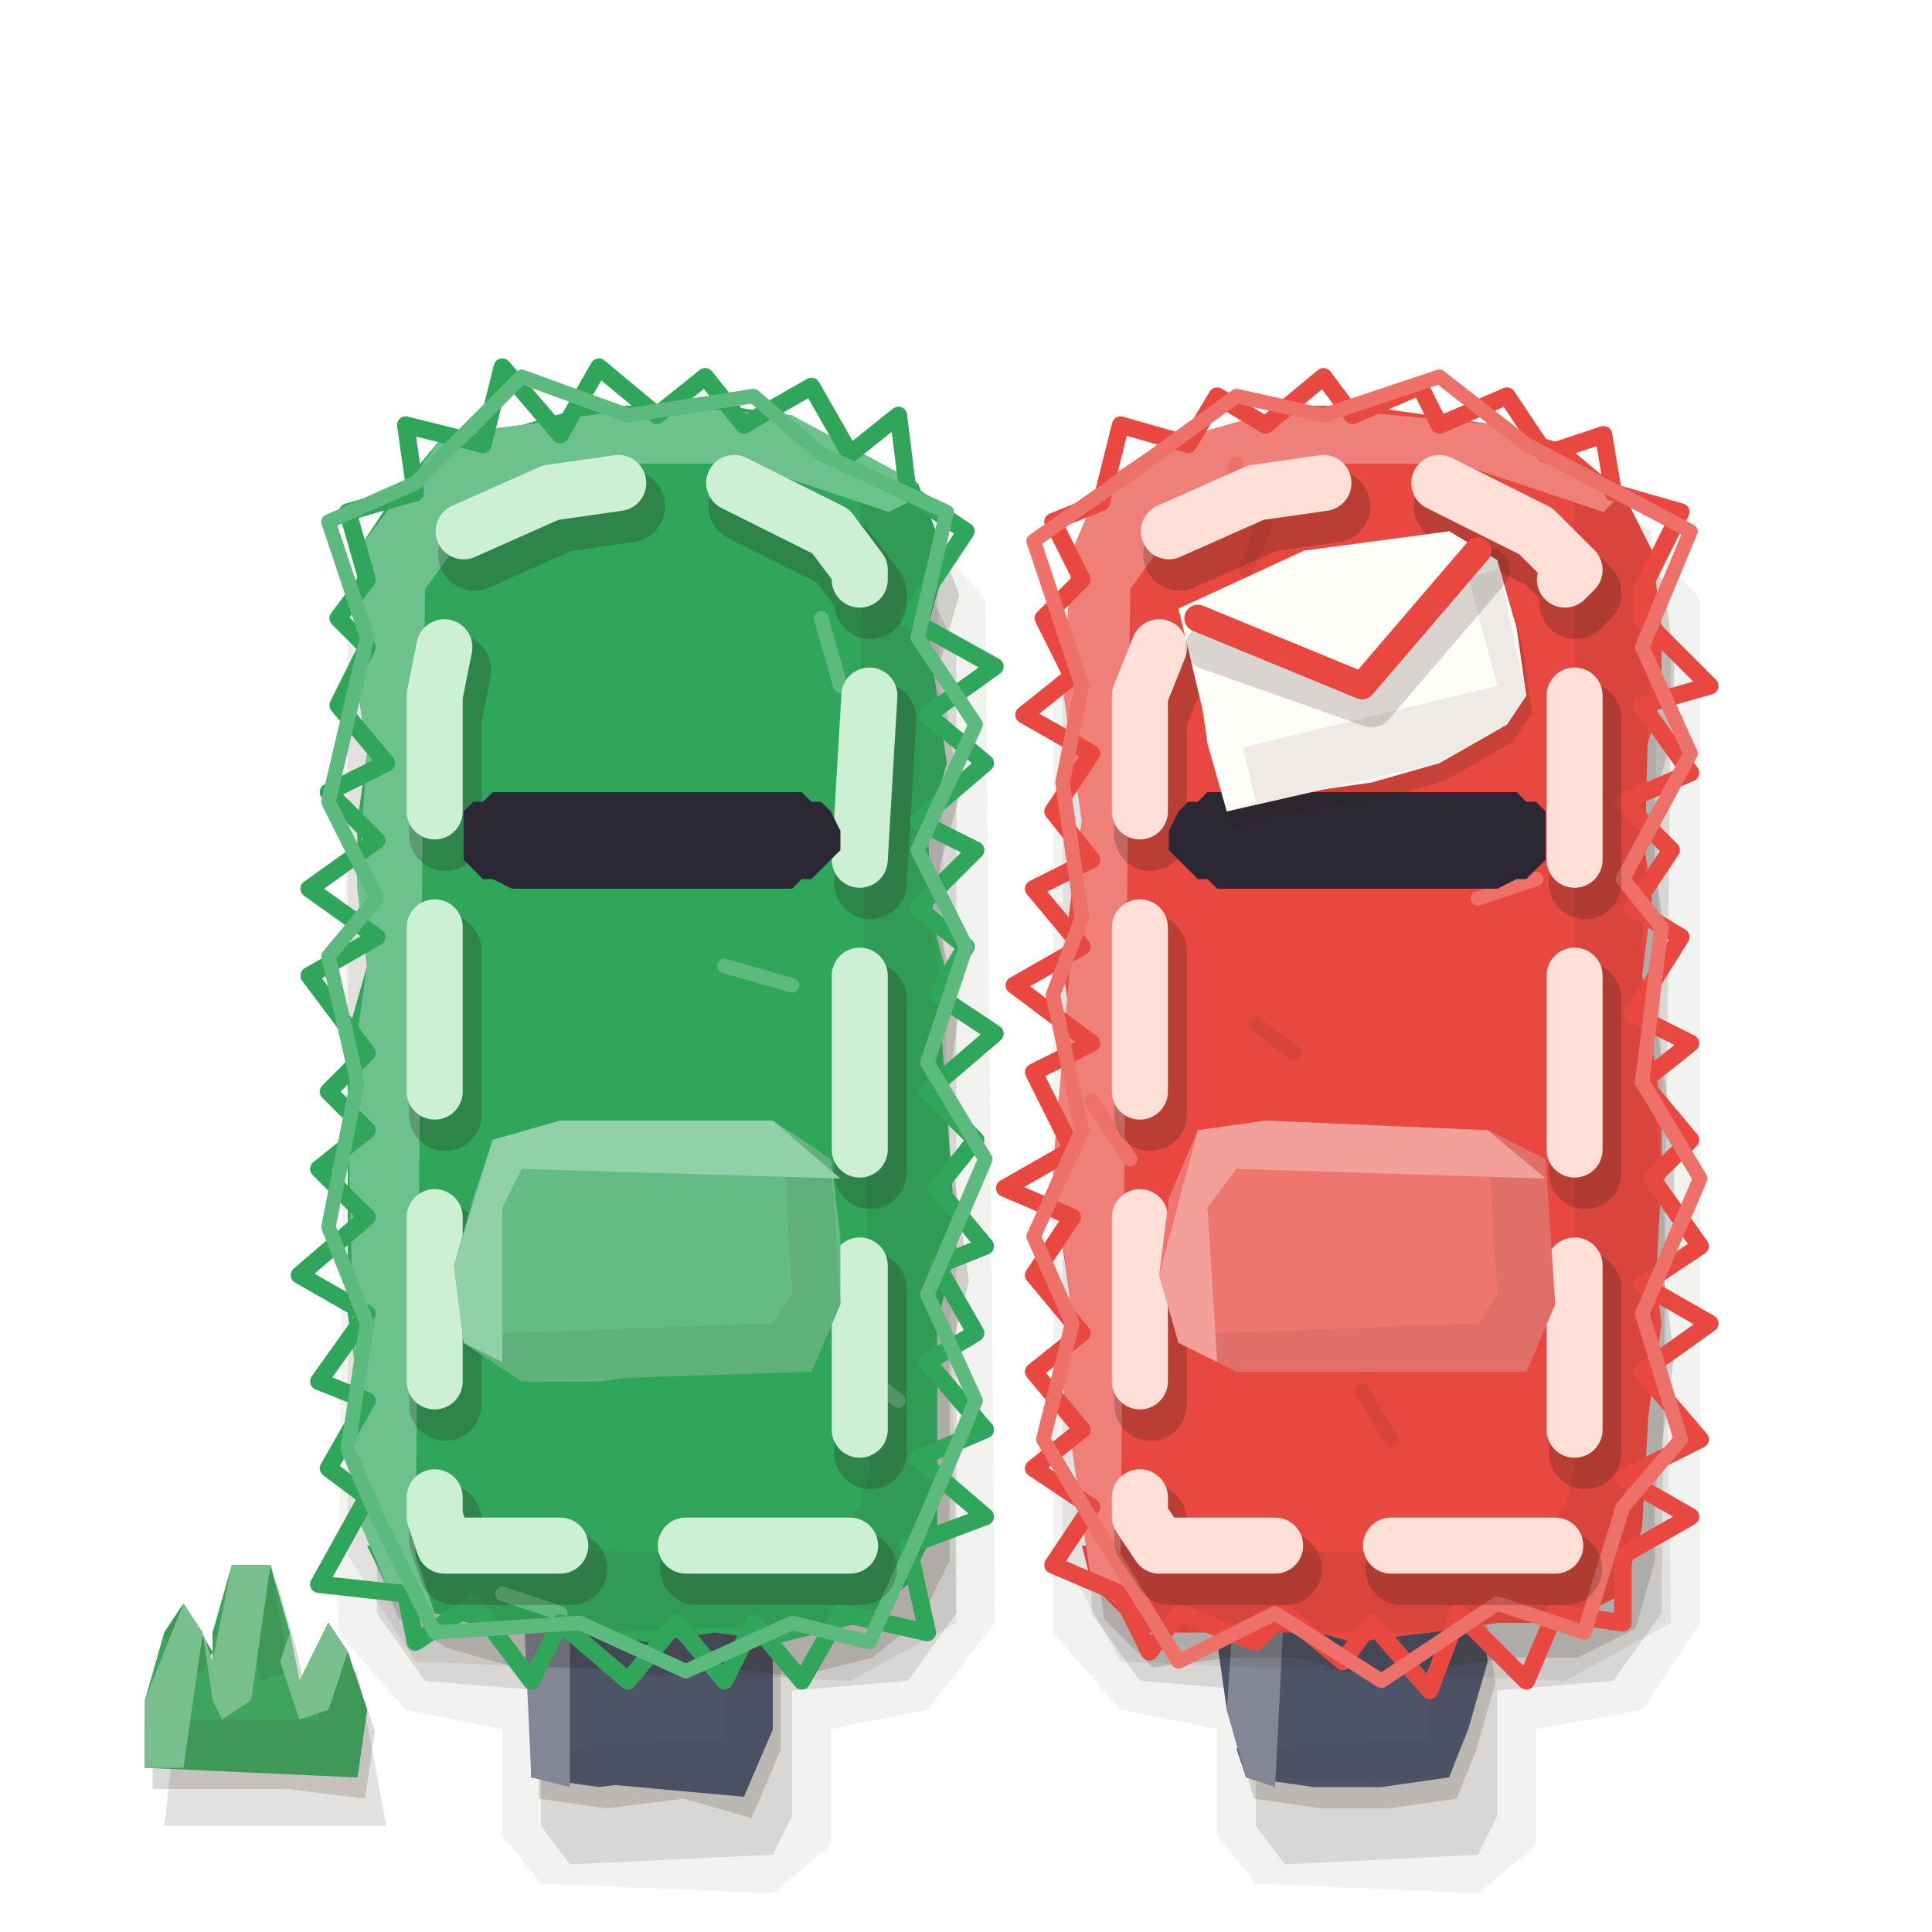
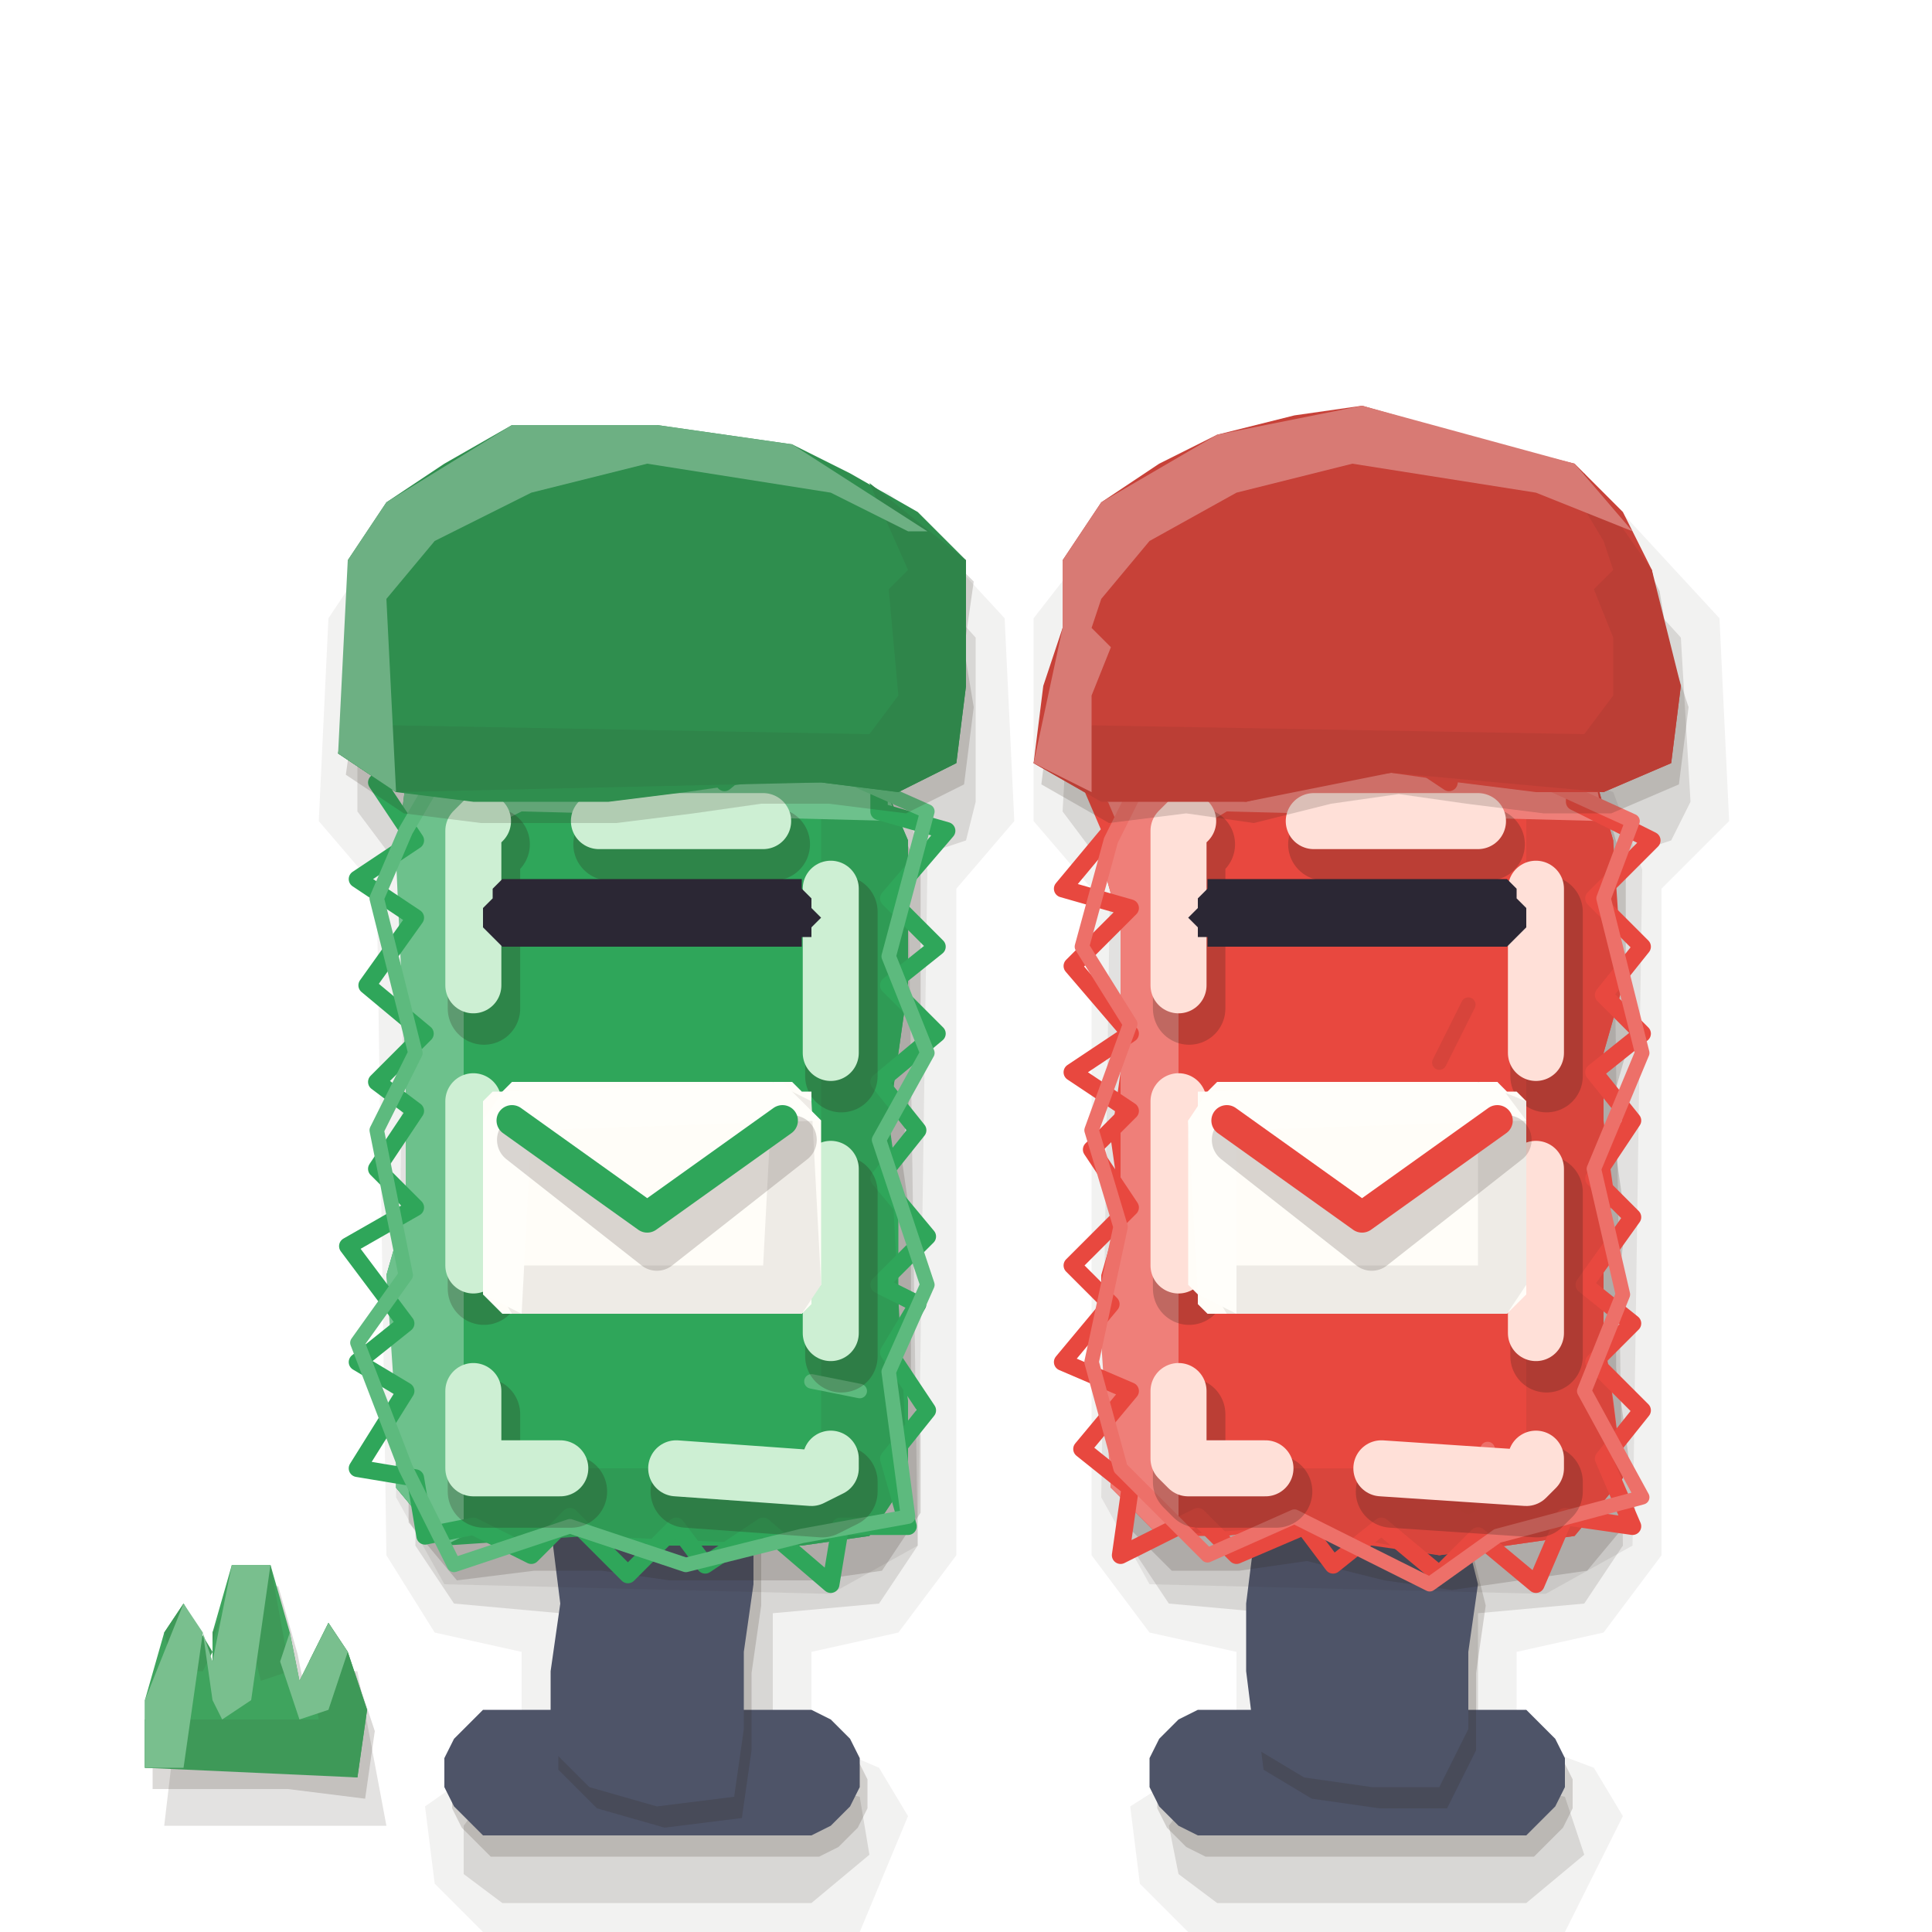
<svg xmlns="http://www.w3.org/2000/svg" viewBox="0 0 100 100" width="100" height="100">
  <defs>
    <path id="p1" d="M19 166l-2 3-2 7 0 7 7 0 7 0 8 1 1-7-2-6-2-3-3 6-1-5-2-7-4 0-2 7 0 3z" />
-     <path id="p2" d="M76 159l-7 0-8 0-7 3 1 8 0 7 0 7 7 1 8-1 7 2 3-7 0-7 0-7z" />
-     <path id="p3" d="M96 65l2-7-3-8-7-3-6-4-7-1-7 0-7 0-7 2-8 1-5 6-4 6 0 7 0 7 1 7-1 7 0 7 1 8-2 7 0 7 0 7 0 8 0 7 1 7 1 7-1 7 3 7 5 3 7 2 8 0 7 1 7-1 7 1 8-2 5-4 3-6 0-7 0-7 0-7 2-8-1-7-1-7 0-7 1-7-2-8 0-7 2-7-1-7z" />
-     <path id="p4" d="M90 72l-1 17M89 101l0 18M89 131l0 17M88 160l-2 0-15 0M58 160l-12 0-1-3 0-2M45 143l0-17M45 113l0-17M45 84l0-12 1-5M48 55l9-4 7-1M76 50l10 5 3 4 0 1" />
-     <path id="p5" d="M82 82l1 0 1 1 1 0 1 1 1 2 0 1 0 1-1 1-1 1-1 1-1 0-1 1-29 0-2-1-1 0-1-1-1-1 0-1 0-1 0-1 0-2 1-1 1 0 1-1 2 0z" />
-     <path id="p6" d="M80 116l-7 1-8 0-7-1-7 2-2 6-2 7 1 8 6 4 8 0 7-1 7-1 8 1 3-7 0-7-1-8z" />
-     <path id="p7" d="M149 160l-7-1-8 0-6 3-2 8 1 7 2 7 7 1 7 0 7-1 2-5 2-7-1-7z" />
-     <path id="p8" d="M172 65l-1-8-3-6-6-5-7-2-7-1-7-1-7 0-7 2-7 2-6 4-3 7 0 7-1 7 1 7 1 7-1 7-1 8 1 7-1 7-1 7 1 8 1 7-1 7 1 7 1 7 1 7 5 5 8-1 7 0 7 2 8-1 7-1 7 0 6-3 2-7 0-7 1-7 1-7-1-8 1-7 0-7-1-7-1-7 1-8-1-7 0-7 2-7z" />
-     <path id="p9" d="M163 72l0 17M163 101l0 18M163 131l0 17M161 160l-1 0-16 0M132 160l-12 0-2-3 0-2M118 143l0-17M118 113l0-17M118 84l0-12 2-5M121 55l9-4 7-1M149 50l10 5 4 4-1 1" />
-     <path id="p10" d="M155 82l2 0 1 1 1 0 1 1 0 2 0 1 0 1 0 1-1 1-1 1-1 0-2 1-29 0-1-1-1 0-1-1-1-1-1-1 0-1 0-1 1-2 1-1 1 0 1-1 1 0z" />
-     <path id="p11" d="M154 117l-8 1-7-1-8-1-7 1-3 7-1 8 2 7 6 3 7 0 8 0 7 0 8 0 3-7-1-7 0-8z" />
-     <path id="p12" d="M122 63l2 7 1 7 2 7 8-2 7-1 7-2 7-4 2-3-1-7-2-7-5-3-7 2-8 0-6 4z" />
+     <path id="p2" d="M82 177l2 0 2 1 1 1 1 1 1 2 0 2 0 1-1 2-1 1-1 1-2 1-2 0-30 0-2 0-1-1-1-1-1-1-1-2 0-1 0-2 1-2 1-1 1-1 1-1 2 0z" />
+     <path id="p3" d="M74 152l-8-3-8 2-1 7 1 8-1 7 0 8 4 4 7 2 8-1 1-7 0-8 1-7 0-8z" />
+     <path id="p4" d="M84 78l-7 1-7-1-7 0-7 0-8-1-6 4-1 8 1 7 0 7 0 8 0 7 0 7-2 7 1 7 0 8 0 7 5 6 8-1 7 0 7 1 7 0 8 0 7-1 4-6 0-8-1-7 0-7 0-8-1-7 1-7 1-7 0-7 0-8-3-7z" />
+     <path id="p5" d="M86 92l0 17M86 121l0 17M86 151l0 1-2 1-14-1M58 152l-9 0 0-1 0-7M49 131l0-17M49 102l0-16 1-1M62 85l17 0" />
+     <path id="p6" d="M100 58l-5-5-7-4-6-3-7-1-7-1-8 0-7 0-7 4-6 4-4 6 0 7 0 6-1 7 6 4 8 1 7 0 7 0 8-1 7-1 7 0 8 1 6-3 1-8-1-6z" />
+     <path id="p7" d="M81 91l1 0 1 0 0 1 1 1 0 1 1 1-1 1 0 1-1 0 0 1-1 0-1 0-27 0-1 0-1 0-1-1-1-1 0-1 0-1 1-1 0-1 1-1 1 0 1 0z" />
+     <path id="p8" d="M81 112l1 0 1 1 1 0 0 1 0 1 1 1 0 17-1 1 0 1-1 1-1 0-1 0-28 0-1 0-1-1-1-1 0-1 0-17 0-1 0-1 1-1 1 0 1-1z" />
+     <path id="p9" d="M156 177l2 0 1 1 1 1 1 1 1 2 0 2 0 1-1 2-1 1-1 1-1 1-2 0-30 0-2 0-2-1-1-1-1-1-1-2 0-1 0-2 1-2 1-1 1-1 2-1 2 0z" />
+     <path id="p10" d="M147 152l-7 0-8-1-2 7-1 8 0 7 1 8 5 3 7 1 7 0 3-6 0-8 1-7-2-8z" />
+     <path id="p11" d="M158 78l-7 1-7 0-8-1-7 0-7 0-7 3-1 8 2 7 0 7 0 8-1 7 1 7-2 7 0 7 1 8 0 7 5 5 7 0 7-1 8 2 7 1 7-1 7-1 5-6-1-8-1-7 0-7 1-8-1-7 0-7 2-7-1-7 0-8-2-7z" />
+     <path id="p12" d="M159 92l0 17M159 121l0 17M159 151l0 1-1 1-15-1M131 152l-8 0-1-1 0-7M122 131l0-17M122 102l0-16 1-1M136 85l17 0" />
+     <path id="p13" d="M171 59l-3-6-5-5-8-2-7-2-7-2-7 1-8 2-6 3-6 4-4 6 0 7-2 6-1 8 7 4 8-1 7 1 8-2 7-1 7 1 8 1 7 0 7-3 1-8-2-6z" />
+     <path id="p14" d="M154 91l1 0 1 0 1 1 0 1 1 1 0 1 0 1-1 1-1 1-1 0-1 0-27 0-1 0-1 0 0-1-1 0 0-1-1-1 1-1 0-1 1-1 0-1 1 0 1 0z" />
+     <path id="p15" d="M155 112l1 1 1 0 1 1 0 1 0 1 0 17 0 1-1 1-1 1-1 0-28 0-1 0-1 0-1-1 0-1-1-1 0-17 1-1 0-1 0-1 1 0 1-1 1 0z" />
  </defs>
  <g transform="scale(0.5)">
    <path d="M22 172l-3 0-2 17 23 0-3-16-3 0-2 8-3-15-2 1-3 14z" fill="#2A1C14" opacity=".13" />
    <use href="#p1" fill="#2A1C14" opacity=".17" transform="translate(.8 2.2)" />
    <use href="#p1" fill="#3FA45E" />
    <path d="M17 169l1 4 3 0 1-2-3-5zM15 183l22 1 1-7-2-6-2-3-2 4 1 6-18 0zM30 173l-2-11-4 0 3 12zM22 169l0 1 1-3z" fill="#3E9958" />
    <path d="M19 166l-4 10 0 7 4 0 2-14zM36 171l-2-3-3 6-1-5-1 3 2 6 3-1zM28 162l-4 0-2 10-1-3 1 7 1 2 3-2z" fill="#79BF8E" />
-     <path d="M109 73l0 96 7 8 10 2 0 11 4 5 23 1 6-5 0-12 11-2 6-9 0-106-13-14-28-4-13 5-10 7zM36 73l-1 96 7 8 10 2 0 11 4 5 24 1 6-5 0-12 10-2 7-9-1-106-13-14-27-4-14 5-9 7z" fill="#2A1C14" opacity=".06" />
-     <path d="M93 55l-11-5-20-2-17 7-5 8-1 104 5 7 12 1 0 14 3 4 21-1 2-4 0-13 12-1 5-7 0-100zM170 59l-14-9-20-2-17 7-6 8 0 104 5 7 12 1 0 14 3 4 20-1 2-4 0-13 12-1 5-7 1-100z" fill="#2A1C14" opacity=".13" />
+     <path d="M107 64l0 21 6 7 0 69 6 8 9 2 0 9-11 7 1 8 5 5 39 0 6-12-3-5-8-3 0-9 9-2 6-8 0-69 7-7-1-21-12-13-27-5-25 9zM34 64l-1 21 6 7 1 69 5 8 9 2 0 9-10 7 1 8 5 5 39 0 5-12-3-5-7-3 0-9 9-2 6-8 0-69 6-7-1-21-12-13-27-5-25 9z" fill="#2A1C14" opacity=".06" />
+     <path d="M91 55l-12-4-20 0-16 7-6 8 0 18 3 4 4 1-1 71 4 6 11 1 0 17-7 1-3 4 0 5 4 3 32 0 6-5-1-6-9-2 0-17 11-1 4-6-1-71 6-2 1-4 0-17zM164 55l-11-4-20 0-12 4-10 11-1 18 3 4 5 1-1 71 4 6 11 1 0 17-8 1-3 4 1 5 4 3 32 0 6-5-2-6-9-2 0-17 11-1 4-6-1-71 6-2 2-4-1-17z" fill="#2A1C14" opacity=".13" />
    <use href="#p2" fill="#2A1C14" opacity=".17" transform="translate(.8 2.2)" />
    <use href="#p2" fill="#4E5468" />
-     <path d="M75 159l0 21-20 1 0 3 22 2 3-7 0-14z" fill="#4B5062" />
-     <path d="M76 159l-15 0-7 3 1 22 4 1 0-20 21 0z" fill="#838795" />
-     <path d="M99 168l-2-113-15-10-27 0-15 10-4 9 0 97 7 11 45 2z" fill="#2A1C14" opacity=".08" />
-     <use href="#p3" fill="#2A1C14" opacity=".17" transform="translate(1.3 3.6)" />
-     <use href="#p3" fill="#2FA65A" />
-     <path d="M98 58l-3-8-9-4 3 5 1 101-1 4-3 4-5 1-43-1 2 4 5 3 15 2 29-1 5-4 3-6 0-21 2-8-3-43 2-7-2-14z" fill="#2F9B55" />
-     <path d="M95 50l-13-7-14-1-14 2-8 1-9 12 0 14 1 7-1 14 1 8-2 14 1 43 3 7 5 3-2-6 1-100 5-7 4-3 12-3 12 0 15 5 2-1z" fill="#6DC18C" />
-     <path d="M85 64l2 7m-12 29l7 2m-21 27l4 3m23 9l5 4m-18-11l-6 5m-17 26l6 2" fill="none" stroke="#5DBA7E" stroke-width="1.5" stroke-linecap="round" stroke-linejoin="round" />
-     <path d="M90 88l2 3m-16 27l-4 2" fill="none" stroke="#2F9A54" stroke-width="1.5" stroke-linecap="round" stroke-linejoin="round" />
-     <path d="M94 64l9 5-7 5 6 5-7 6 6 3-6 6 5 4-3 5 6 4-7 6 5 5-4 5 5 6-5 2 4 7-5 3 6 7-7 3 7 6-8 3 2 9-9-2-4 7-5-6-3 6-5-6-5 6-7-6-3 6-6-8-6 4-1-5-9-1 5-9-4-3 4-7-5-2 5-7-7-4 7-6-5-5 5-4-4-4 4-4-6-8 7-4-7-5 7-5-5-5 6-3-5-6 3-6-3-3 3-4-2-7 7-2-1-7 8 2 2-8 6 7 4-7 6 5 5-4 4 5 7-4 4 7 5-4 1 8 6 4-4 6-2 3" fill="none" stroke="#2FA65A" stroke-width="1.8" stroke-linecap="round" stroke-linejoin="round" />
-     <path d="M95 66l6 9-6 13 5 10-4 12 6 10-6 14 5 11-6 14-5 11-8-2-11 5-11-5-15 1-6-12-3-7 2-13-4-10 3-15-3-13 5-6-5-10 4-17-4-12 9-4 11-11 11 4 13-2 7 6 13 6-3 13" fill="none" stroke="#5DBA7E" stroke-width="1.5" stroke-linecap="round" stroke-linejoin="round" />
-     <use href="#p4" fill="none" stroke="#2A1C14" stroke-width="7.5" stroke-linecap="round" stroke-linejoin="round" opacity=".24" transform="translate(1.1 2.4)" />
-     <use href="#p4" fill="none" stroke="#CDEFD3" stroke-width="5.8" stroke-linecap="round" stroke-linejoin="round" />
-     <use href="#p5" fill="#2B2734" />
-     <use href="#p6" fill="#63BC83" />
-     <path d="M48 139l6 4 30-1 3-7-1-15-5-3 1 17-2 3-28 1-3-2z" fill="#5FB07A" />
-     <path d="M80 116l-22 0-7 2-4 13 1 8 4 2 0-16 2-4 33 1z" fill="#92D0A8" />
-     <use href="#p7" fill="#2A1C14" opacity=".17" transform="translate(.8 2.2)" />
-     <use href="#p7" fill="#4E5468" />
-     <path d="M148 160l0 20-20 1 1 3 21 0 4-12-1-7z" fill="#4B5062" />
-     <path d="M142 159l-14 3-1 15 2 7 3 1 1-20 20 0-4-5z" fill="#838795" />
-     <path d="M173 168l-2-113-15-10-28 0-15 10-3 9 0 97 6 11 46 2z" fill="#2A1C14" opacity=".08" />
-     <use href="#p8" fill="#2A1C14" opacity=".17" transform="translate(1.3 3.6)" />
-     <use href="#p8" fill="#E8483F" />
-     <path d="M171 57l-3-6-8-5 3 5 0 101-1 4-3 4-5 1-42-1 1 4 5 5 30 0 7-1 7 0 6-3 2-7 2-36-2-21z" fill="#D9453C" />
-     <path d="M168 51l-13-7-21-2-14 4-6 4-3 7-1 14 2 14-3 36 2 15-1 7 3 21 5 4-2-7 1-100 5-7 16-6 13 0 15 5z" fill="#EF7F79" />
-     <path d="M128 48l-2 7m9 28l-7 0m31 8l-6 2m-40 21l4 6m4 12l4 5" fill="none" stroke="#ED7069" stroke-width="1.5" stroke-linecap="round" stroke-linejoin="round" />
-     <path d="M131 54l-2 5m1 47l4 3m7 35l3 5" fill="none" stroke="#D7443B" stroke-width="1.5" stroke-linecap="round" stroke-linejoin="round" />
-     <path d="M170 64l7 7-7 2 5 7-7 3 5 5-4 6 5 3-5 8 6 3-5 4 5 6-4 4 5 7-6 4 7 4-7 5 6 7-8 4 7 4-7 4 0 7-7-1-3 7-7-7-3 8-6-7-3 4-6-5-3 3-8-3-3 4-3-6-7-3 4-6-6-4 5-4-5-6 5-4-5-6 4-6-7-3 7-4-4-8 6-3-8-6 7-4-5-6 6-3-4-5 4-6-7-4 5-4-3-6 4-4-3-6 5-2 2-8 7 2 3-5 5 3 6-5 3 4 7-3 2 4 7-3 4 6 6-2 1 6 7 2-4 8 0 3" fill="none" stroke="#E8483F" stroke-width="1.8" stroke-linecap="round" stroke-linejoin="round" />
-     <path d="M170 67l5 11-7 13 4 5-2 16 6 10-6 14 4 13-6 7-4 13-9-3-12 8-11-7-10 5-8-13-6-10 3-12-4-9 5-11-3-14 3-8-2-14 2-10-5-15 10-7 11-8 9 2 12-4 9 7 17 9-5 12" fill="none" stroke="#ED7069" stroke-width="1.5" stroke-linecap="round" stroke-linejoin="round" />
-     <use href="#p9" fill="none" stroke="#2A1C14" stroke-width="7.5" stroke-linecap="round" stroke-linejoin="round" opacity=".24" transform="translate(1.1 2.4)" />
-     <use href="#p9" fill="none" stroke="#FFE0D8" stroke-width="5.8" stroke-linecap="round" stroke-linejoin="round" />
-     <use href="#p10" fill="#2B2734" />
-     <use href="#p11" fill="#EE766F" />
-     <path d="M122 139l6 3 30 0 3-7-1-15-6-3 1 17-2 3-27 1-4-2z" fill="#DF6F68" />
-     <path d="M154 117l-23-1-7 1-4 15 2 7 4 2-1-16 3-4 32 1z" fill="#F39F9A" />
-     <use href="#p12" fill="#2A1C14" opacity=".17" transform="translate(.6 1.8)" />
-     <use href="#p12" fill="#FFFDF8" />
-     <path d="M127 84l22-5 7-4 2-3-3-14-4-2 4 15-29 7z" fill="#EEEBE6" />
-     <path d="M122 63l5 21 3-1-4-17 29-7 0-1-5-3-15 2z" fill="#FFFEFA" />
-     <path d="M125 67l17 6 12-14" fill="none" stroke="#2A1C14" stroke-width="4.6" stroke-linecap="round" stroke-linejoin="round" opacity=".18" />
-     <path d="M124 64l17 7 12-14" fill="none" stroke="#E8483F" stroke-width="2.8" stroke-linecap="round" stroke-linejoin="round" />
+     <use href="#p3" fill="#2A1C14" opacity=".17" transform="translate(.8 2.2)" />
+     <use href="#p3" fill="#4E5468" />
+     <path d="M86 79l-35 0-9 6-1 70 5 9 40 1 9-5 1-70-3-8z" fill="#2A1C14" opacity=".08" />
+     <use href="#p4" fill="#2A1C14" opacity=".17" transform="translate(1.3 3.6)" />
+     <use href="#p4" fill="#2FA65A" />
+     <path d="M41 154l5 6 15-1 22 1 7-1 4-6-2-37 2-14 0-15-3-7-6-2 0 71-6 3-37 0z" fill="#2F9B55" />
+     <path d="M77 79l-29-2-6 4-1 8 1 22 0 14-2 7 1 15 0 7 5 6 2-1 0-72 6-3 39 1-2-5-7-2z" fill="#6DC18C" />
+     <path d="M83 116l0 7m-23-1l6 4m18 17l5 1" fill="none" stroke="#5DBA7E" stroke-width="1.5" stroke-linecap="round" stroke-linejoin="round" />
+     <path d="M83 121l5 3" fill="none" stroke="#2F9A54" stroke-width="1.5" stroke-linecap="round" stroke-linejoin="round" />
+     <path d="M84 80l7-2 0 6 7 2-6 7 5 5-5 4 5 5-6 5 4 5-4 5 5 6-5 5 4 2-3 5 4 6-4 5 2 7-7 0-1 6-7-6-6 4-3-4-5 5-6-6-4 4-6-3-5 1-1-6-6-1 5-8-5-3 5-4-6-8 7-4-4-4 4-6-4-3 5-5-6-5 5-7-6-4 6-4-4-6 7-1 4-5 6 5 5-6 4 6 5-7 5 8 6-5 3 4" fill="none" stroke="#2FA65A" stroke-width="1.8" stroke-linecap="round" stroke-linejoin="round" />
+     <path d="M87 80l9 4-4 15 4 10-5 9 5 15-4 9 2 15-11 2-12 3-12-4-12 4-5-10-5-13 5-7-3-15 4-8-4-16 3-7 7-12 12 5 13-4 13 5" fill="none" stroke="#5DBA7E" stroke-width="1.5" stroke-linecap="round" stroke-linejoin="round" />
+     <use href="#p5" fill="none" stroke="#2A1C14" stroke-width="7.5" stroke-linecap="round" stroke-linejoin="round" opacity=".24" transform="translate(1.1 2.4)" />
+     <use href="#p5" fill="none" stroke="#CDEFD3" stroke-width="5.8" stroke-linecap="round" stroke-linejoin="round" />
+     <use href="#p6" fill="#2A1C14" opacity=".17" transform="translate(.8 2.2)" />
+     <use href="#p6" fill="#2F8E4E" />
+     <path d="M100 58l-10-8 4 9-2 2 1 11-3 4-54-1-1 3 6 4 44-1 8 1 6-3 1-8z" fill="#2F854A" />
+     <path d="M96 55l-14-9-14-2-15 0-13 8-4 6-1 20 6 4-1-20 5-6 10-5 12-3 19 3 8 4z" fill="#6DB083" />
+     <use href="#p7" fill="#2B2734" />
+     <use href="#p8" fill="#FFFDF8" />
+     <path d="M50 131l3 5 30 0 2-3-1-19-4-2-1 19z" fill="#EEEBE6" />
+     <path d="M85 116l-4-4-29 1-2 3 0 18 4 2 1-19z" fill="#FFFEFA" />
+     <path d="M54 118l14 11 14-11" fill="none" stroke="#2A1C14" stroke-width="5.1" stroke-linecap="round" stroke-linejoin="round" opacity=".18" />
+     <path d="M53 116l14 10 14-10" fill="none" stroke="#2FA65A" stroke-width="3.2" stroke-linecap="round" stroke-linejoin="round" />
+     <use href="#p9" fill="#2A1C14" opacity=".17" transform="translate(.8 2.2)" />
+     <use href="#p9" fill="#4E5468" />
+     <use href="#p10" fill="#2A1C14" opacity=".17" transform="translate(.8 2.2)" />
+     <use href="#p10" fill="#4E5468" />
+     <path d="M159 79l-35 0-9 6-1 70 5 9 41 1 9-5 1-70-3-8z" fill="#2A1C14" opacity=".08" />
+     <use href="#p11" fill="#2A1C14" opacity=".17" transform="translate(1.3 3.6)" />
+     <use href="#p11" fill="#E8483F" />
+     <path d="M115 154l5 5 14-1 15 3 14-2 5-6-2-15 0-29 2-7-1-15-2-7-7-2 0 71-5 3-38 0z" fill="#D9453C" />
+     <path d="M151 79l-29-1-7 3-1 8 2 7 0 29-2 14 1 15 5 5 2 0 0-72 5-3 39 1-1-5-7-2z" fill="#EF7F79" />
+     <path d="M126 127l7 2m21 21l1 4" fill="none" stroke="#ED7069" stroke-width="1.5" stroke-linecap="round" stroke-linejoin="round" />
+     <path d="M152 104l-3 6m-2 42l5 4" fill="none" stroke="#D7443B" stroke-width="1.5" stroke-linecap="round" stroke-linejoin="round" />
+     <path d="M159 79l4-2 0 6 8 4-6 6 5 5-4 5 4 4-5 4 4 5-4 6 4 4-5 7 5 4-4 4 5 5-4 5 3 7-7-1-3 7-6-5-4 4-6-5-5 4-3-4-7 3-4-4-8 4 1-7-5-4 5-6-7-3 5-6-4-4 6-6-4-6 4-4-6-4 6-4-6-7 6-6-7-2 5-6-3-7 8 1 5-4 4 3 5-4 3 4 7-2 6 4 1-5 8 3" fill="none" stroke="#E8483F" stroke-width="1.8" stroke-linecap="round" stroke-linejoin="round" />
+     <path d="M158 80l11 5-3 8 4 16-5 12 3 13-4 10 6 11-15 4-7 5-14-7-9 4-9-9-3-11 3-14-3-10 4-11-5-8 3-11 5-10 13 2 14-2 11 3" fill="none" stroke="#ED7069" stroke-width="1.5" stroke-linecap="round" stroke-linejoin="round" />
+     <use href="#p12" fill="none" stroke="#2A1C14" stroke-width="7.5" stroke-linecap="round" stroke-linejoin="round" opacity=".24" transform="translate(1.1 2.4)" />
+     <use href="#p12" fill="none" stroke="#FFE0D8" stroke-width="5.8" stroke-linecap="round" stroke-linejoin="round" />
+     <use href="#p13" fill="#2A1C14" opacity=".17" transform="translate(.8 2.2)" />
+     <use href="#p13" fill="#C74138" />
+     <path d="M171 59l-7-10-1 2 3 5 1 3-2 2 2 5 0 6-3 4-56-1-1 4 7 4 15 0 15-3 22 2 7-3 1-8z" fill="#BB3E35" />
+     <path d="M169 55l-6-7-22-6-15 3-12 7-4 6 0 7-3 14 6 3 0-10 2-5-2-2 1-3 5-6 9-5 12-3 19 3z" fill="#D87A74" />
+     <use href="#p14" fill="#2B2734" />
+     <use href="#p15" fill="#FFFDF8" />
+     <path d="M124 131l3 5 29 0 2-3 0-19-5-2 0 19z" fill="#EEEBE6" />
+     <path d="M158 116l-3-4-30 1-2 3 1 18 4 2 0-19z" fill="#FFFEFA" />
+     <path d="M128 118l14 11 14-11" fill="none" stroke="#2A1C14" stroke-width="5.1" stroke-linecap="round" stroke-linejoin="round" opacity=".18" />
+     <path d="M127 116l14 10 14-10" fill="none" stroke="#E8483F" stroke-width="3.2" stroke-linecap="round" stroke-linejoin="round" />
  </g>
</svg>
